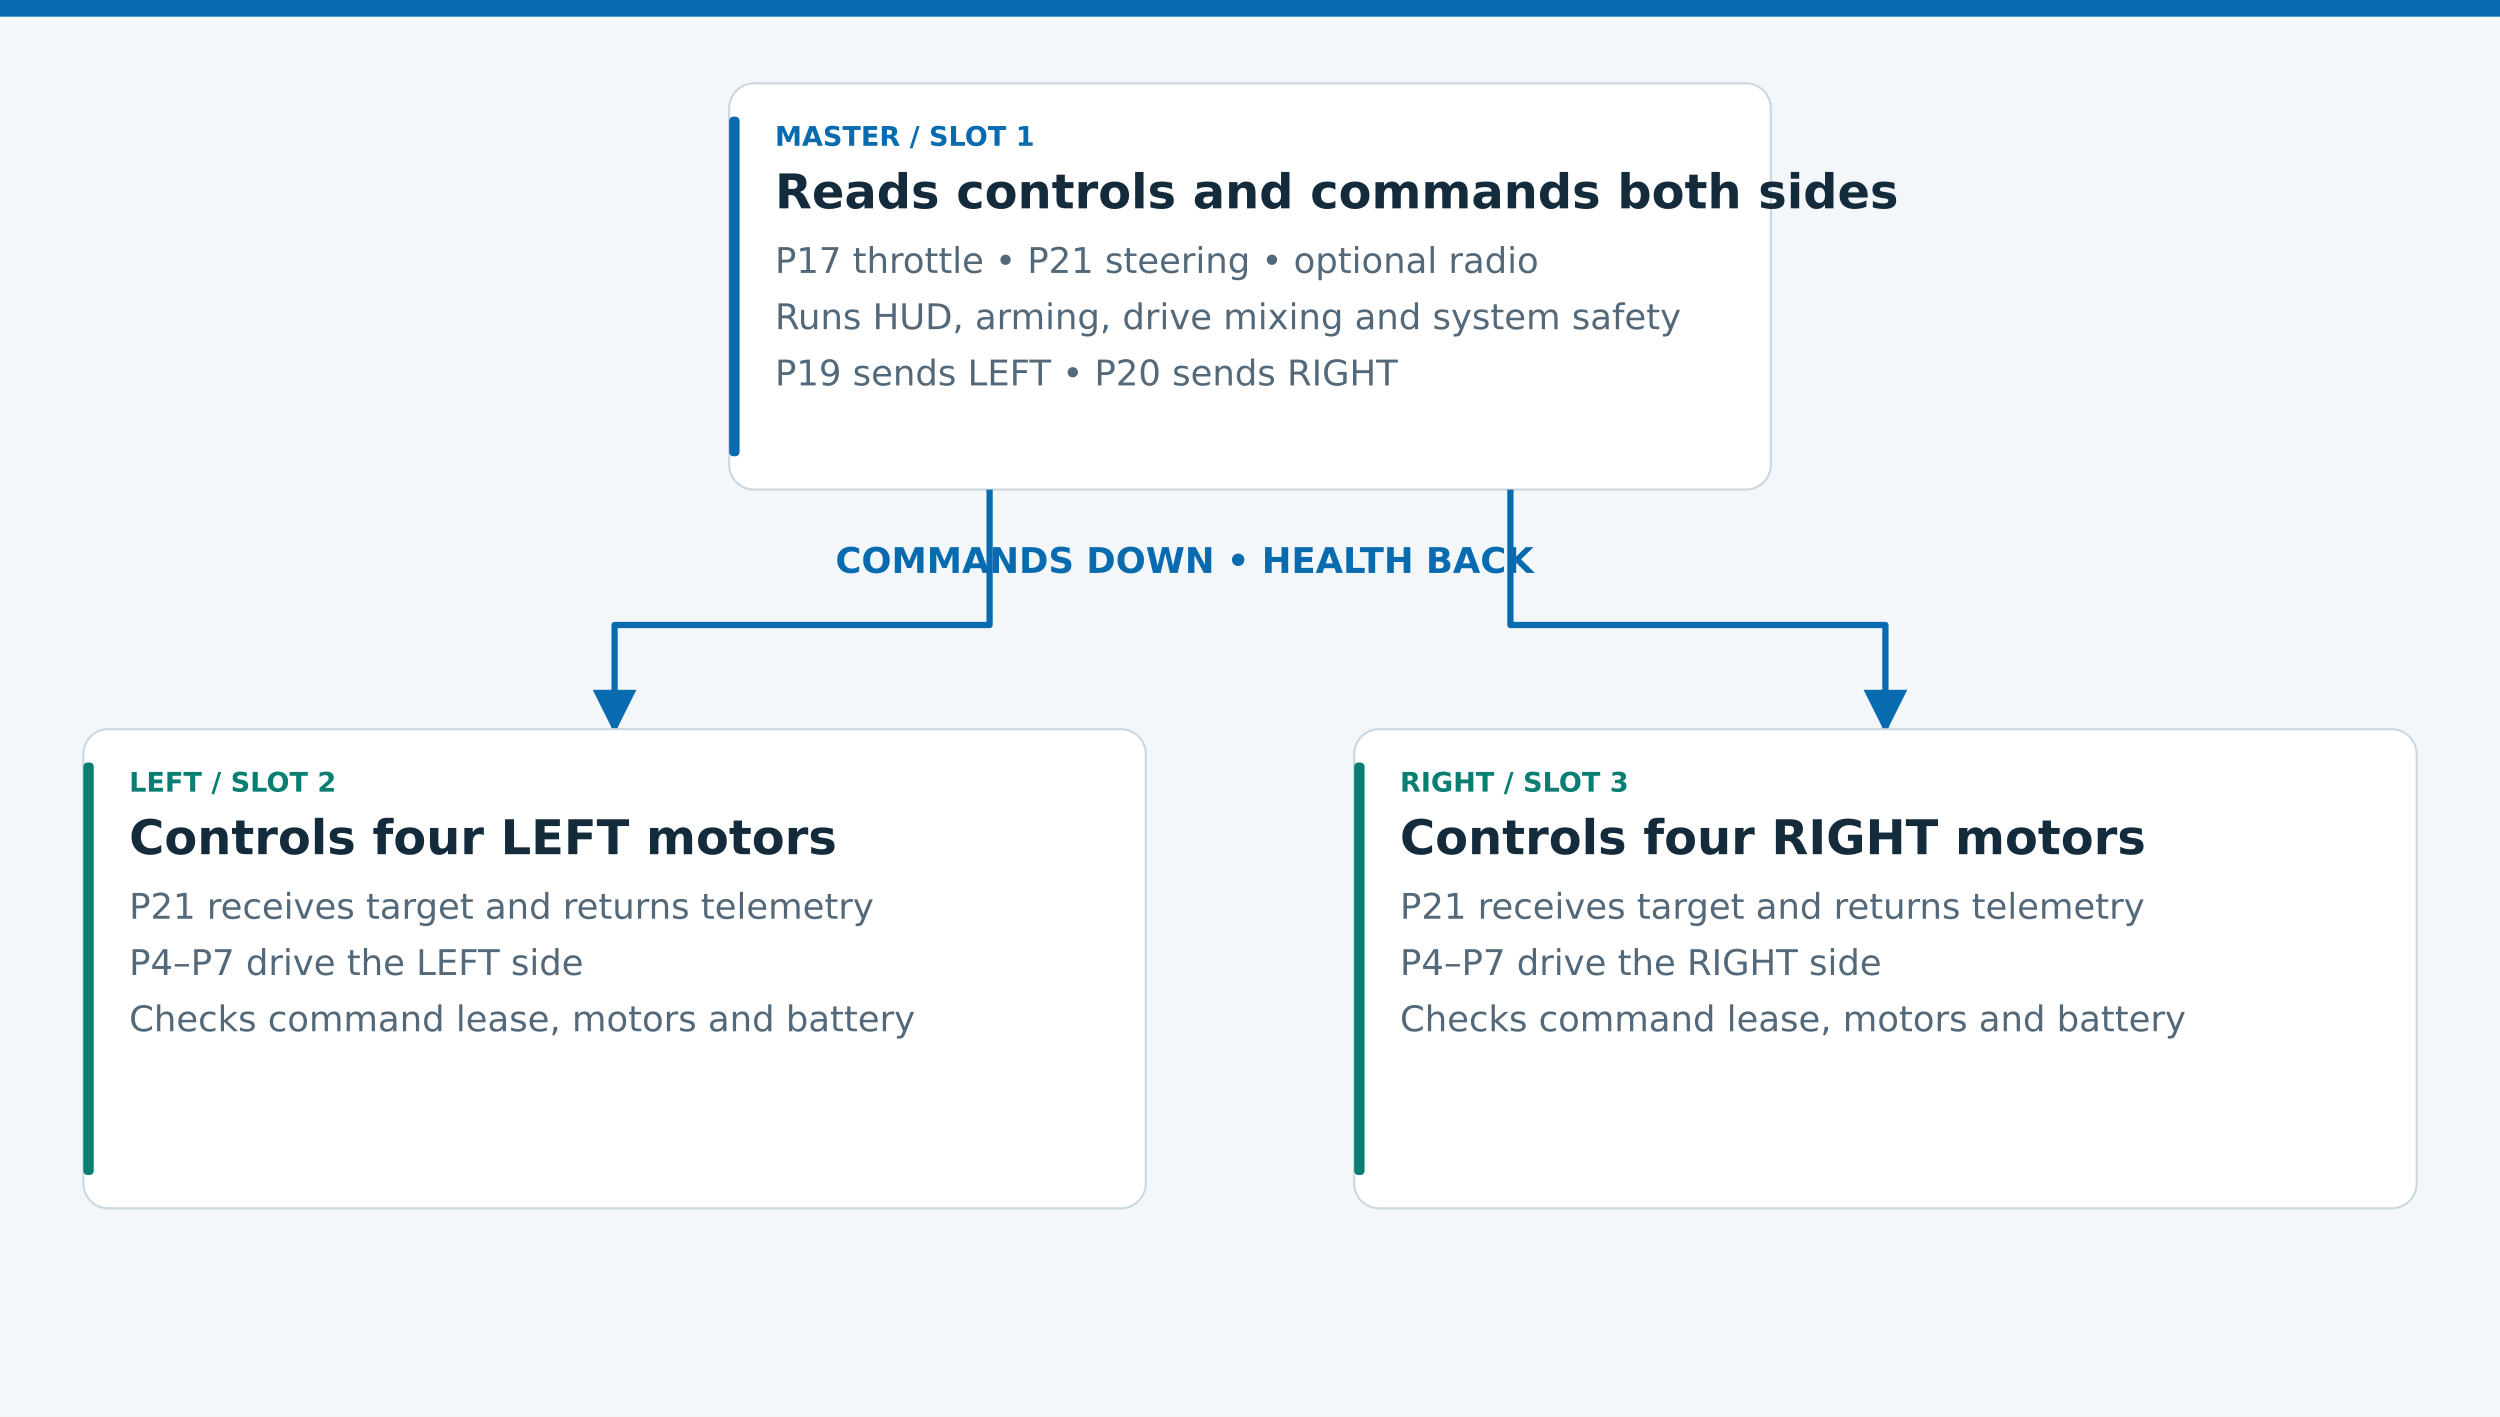
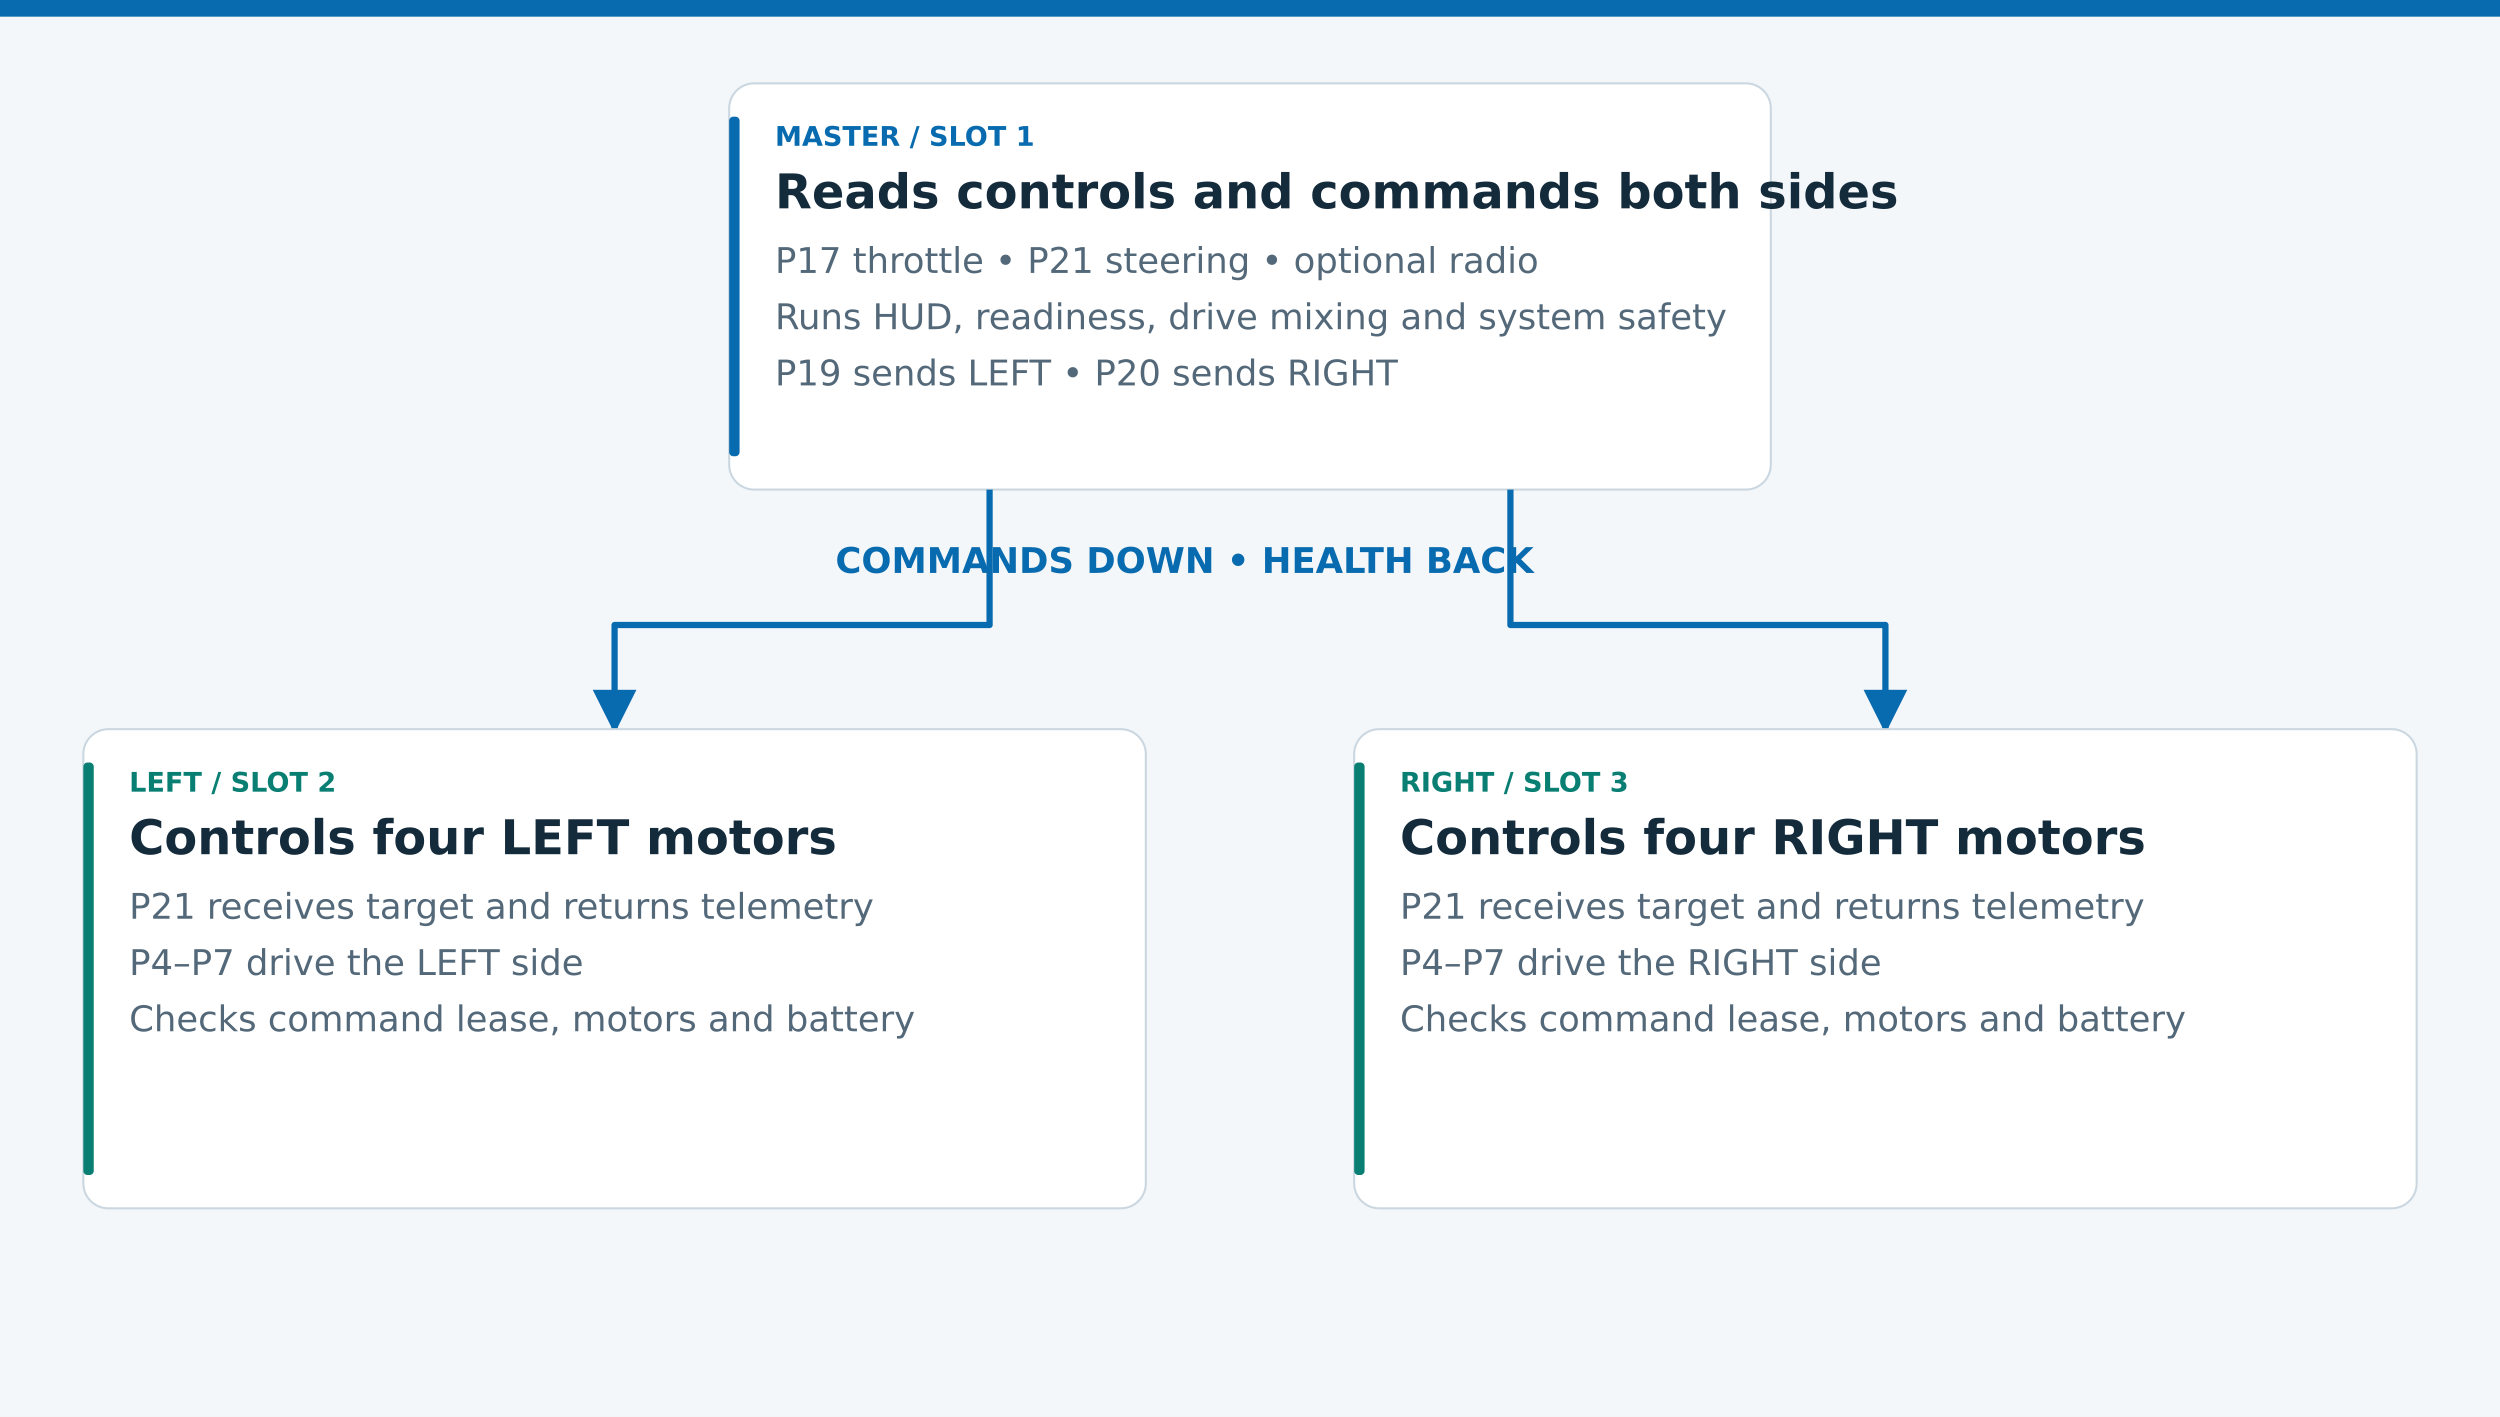
<svg xmlns="http://www.w3.org/2000/svg" width="1200" height="680" viewBox="0 0 1200 680" role="img" aria-labelledby="title desc">
  <defs>
    <marker id="arrow" viewBox="0 0 10 10" refX="9" refY="5" markerWidth="7" markerHeight="7" orient="auto-start-reverse">
      <path d="M0 0 L10 5 L0 10z" fill="context-stroke" />
    </marker>
  </defs>
  <rect width="1200" height="680" fill="#f4f7fa" />
  <rect width="1200" height="8" fill="#086baf" />
  <rect x="350" y="40" width="500" height="195" rx="12" fill="white" stroke="#cbd7e0" />
  <rect x="350" y="56" width="5" height="163" rx="2" fill="#086baf" />
  <text x="372" y="70" font-family="DejaVu Sans, sans-serif" font-size="13" font-weight="700" fill="#086baf">MASTER / SLOT 1</text>
  <text x="372" y="100" font-family="DejaVu Sans, sans-serif" font-size="23" font-weight="700" fill="#142b3c">Reads controls and commands both sides</text>
  <text x="372" y="131" font-family="DejaVu Sans, sans-serif" font-size="17" font-weight="400" fill="#536879">P17 throttle • P21 steering • optional radio</text>
-   <text x="372" y="158" font-family="DejaVu Sans, sans-serif" font-size="17" font-weight="400" fill="#536879">Runs HUD, arming, drive mixing and system safety</text>
+   <text x="372" y="158" font-family="DejaVu Sans, sans-serif" font-size="17" font-weight="400" fill="#536879">Runs HUD, readiness, drive mixing and system safety</text>
  <text x="372" y="185" font-family="DejaVu Sans, sans-serif" font-size="17" font-weight="400" fill="#536879">P19 sends LEFT • P20 sends RIGHT</text>
  <polyline points="475,235 475,300 295,300 295,350" fill="none" stroke="#086baf" stroke-width="3" stroke-linejoin="round" marker-end="url(#arrow)" />
  <polyline points="725,235 725,300 905,300 905,350" fill="none" stroke="#086baf" stroke-width="3" stroke-linejoin="round" marker-end="url(#arrow)" />
  <text x="401" y="275" font-family="DejaVu Sans, sans-serif" font-size="17" font-weight="700" fill="#086baf">COMMANDS DOWN • HEALTH BACK</text>
  <rect x="40" y="350" width="510" height="230" rx="12" fill="white" stroke="#cbd7e0" />
  <rect x="40" y="366" width="5" height="198" rx="2" fill="#087f72" />
  <text x="62" y="380" font-family="DejaVu Sans, sans-serif" font-size="13" font-weight="700" fill="#087f72">LEFT / SLOT 2</text>
  <text x="62" y="410" font-family="DejaVu Sans, sans-serif" font-size="23" font-weight="700" fill="#142b3c">Controls four LEFT motors</text>
  <text x="62" y="441" font-family="DejaVu Sans, sans-serif" font-size="17" font-weight="400" fill="#536879">P21 receives target and returns telemetry</text>
  <text x="62" y="468" font-family="DejaVu Sans, sans-serif" font-size="17" font-weight="400" fill="#536879">P4–P7 drive the LEFT side</text>
  <text x="62" y="495" font-family="DejaVu Sans, sans-serif" font-size="17" font-weight="400" fill="#536879">Checks command lease, motors and battery</text>
  <rect x="650" y="350" width="510" height="230" rx="12" fill="white" stroke="#cbd7e0" />
  <rect x="650" y="366" width="5" height="198" rx="2" fill="#087f72" />
  <text x="672" y="380" font-family="DejaVu Sans, sans-serif" font-size="13" font-weight="700" fill="#087f72">RIGHT / SLOT 3</text>
  <text x="672" y="410" font-family="DejaVu Sans, sans-serif" font-size="23" font-weight="700" fill="#142b3c">Controls four RIGHT motors</text>
  <text x="672" y="441" font-family="DejaVu Sans, sans-serif" font-size="17" font-weight="400" fill="#536879">P21 receives target and returns telemetry</text>
  <text x="672" y="468" font-family="DejaVu Sans, sans-serif" font-size="17" font-weight="400" fill="#536879">P4–P7 drive the RIGHT side</text>
  <text x="672" y="495" font-family="DejaVu Sans, sans-serif" font-size="17" font-weight="400" fill="#536879">Checks command lease, motors and battery</text>
</svg>
